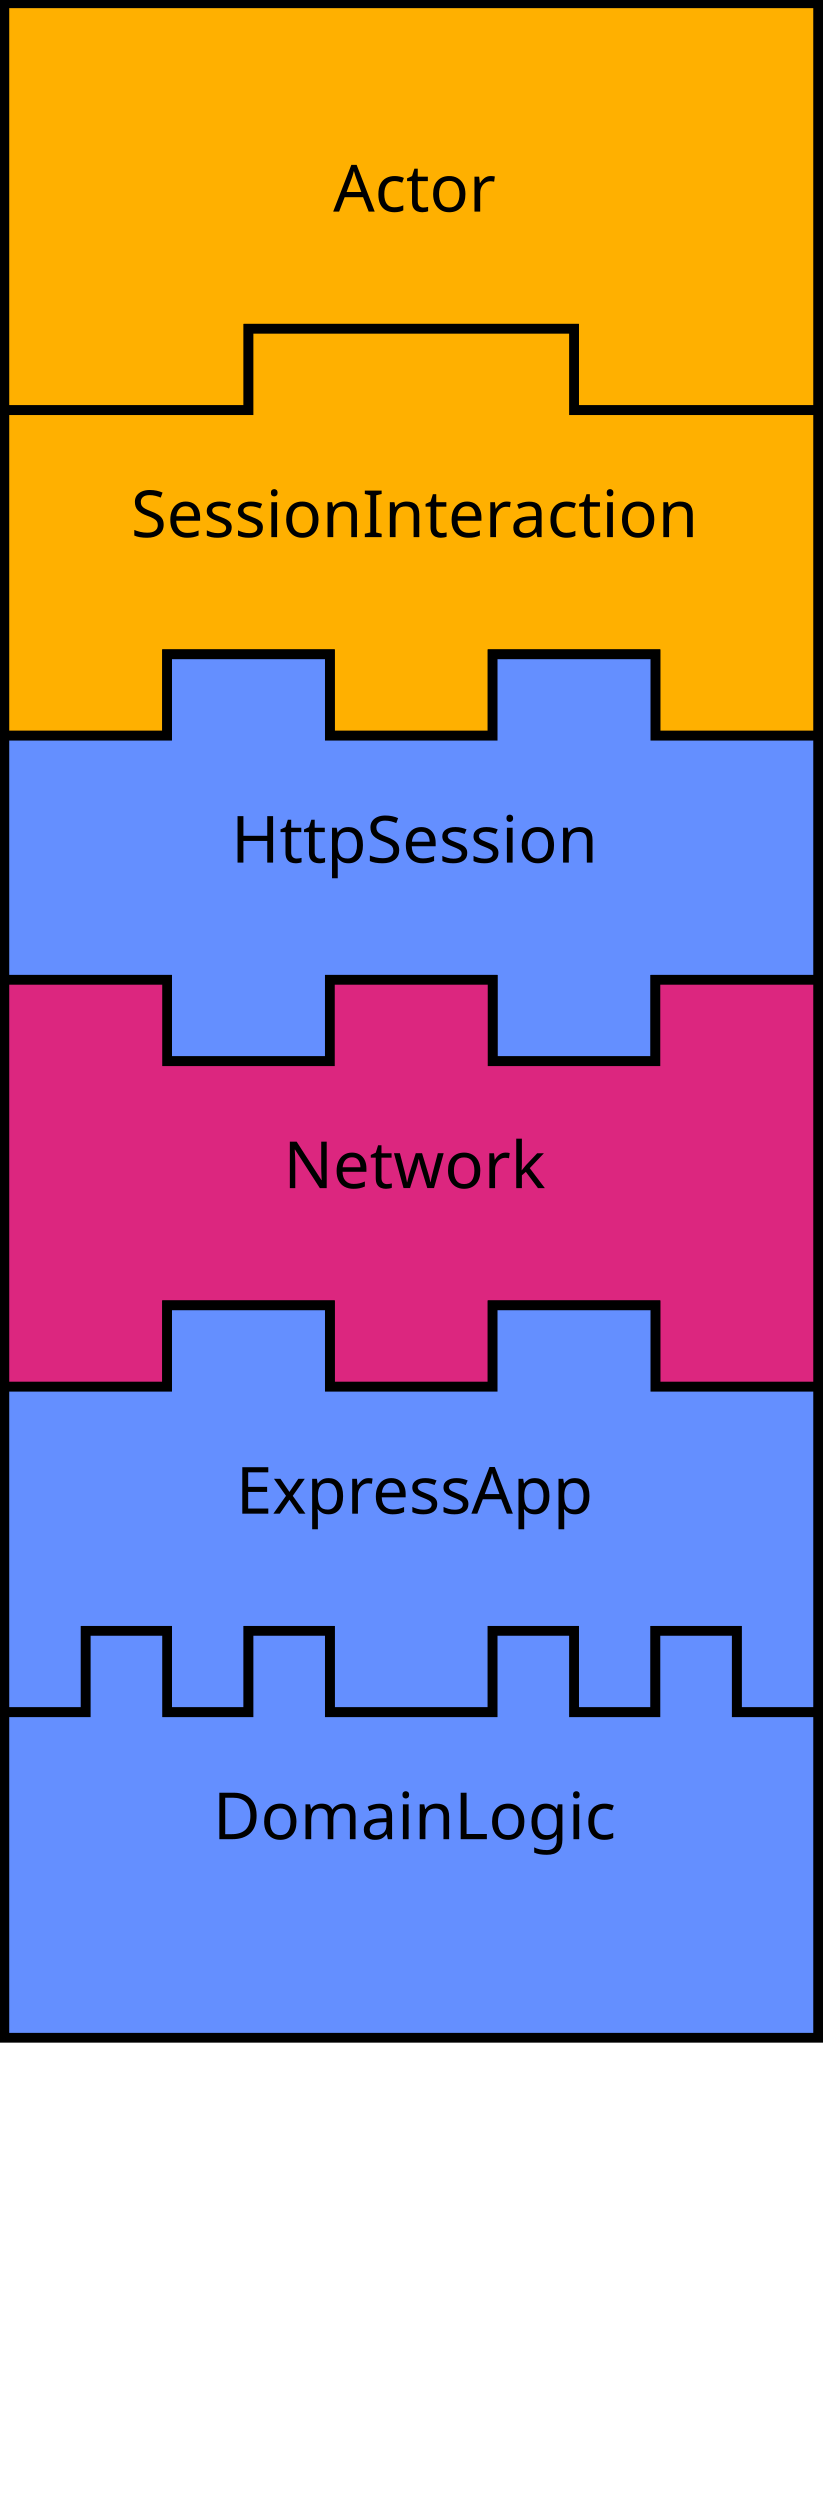
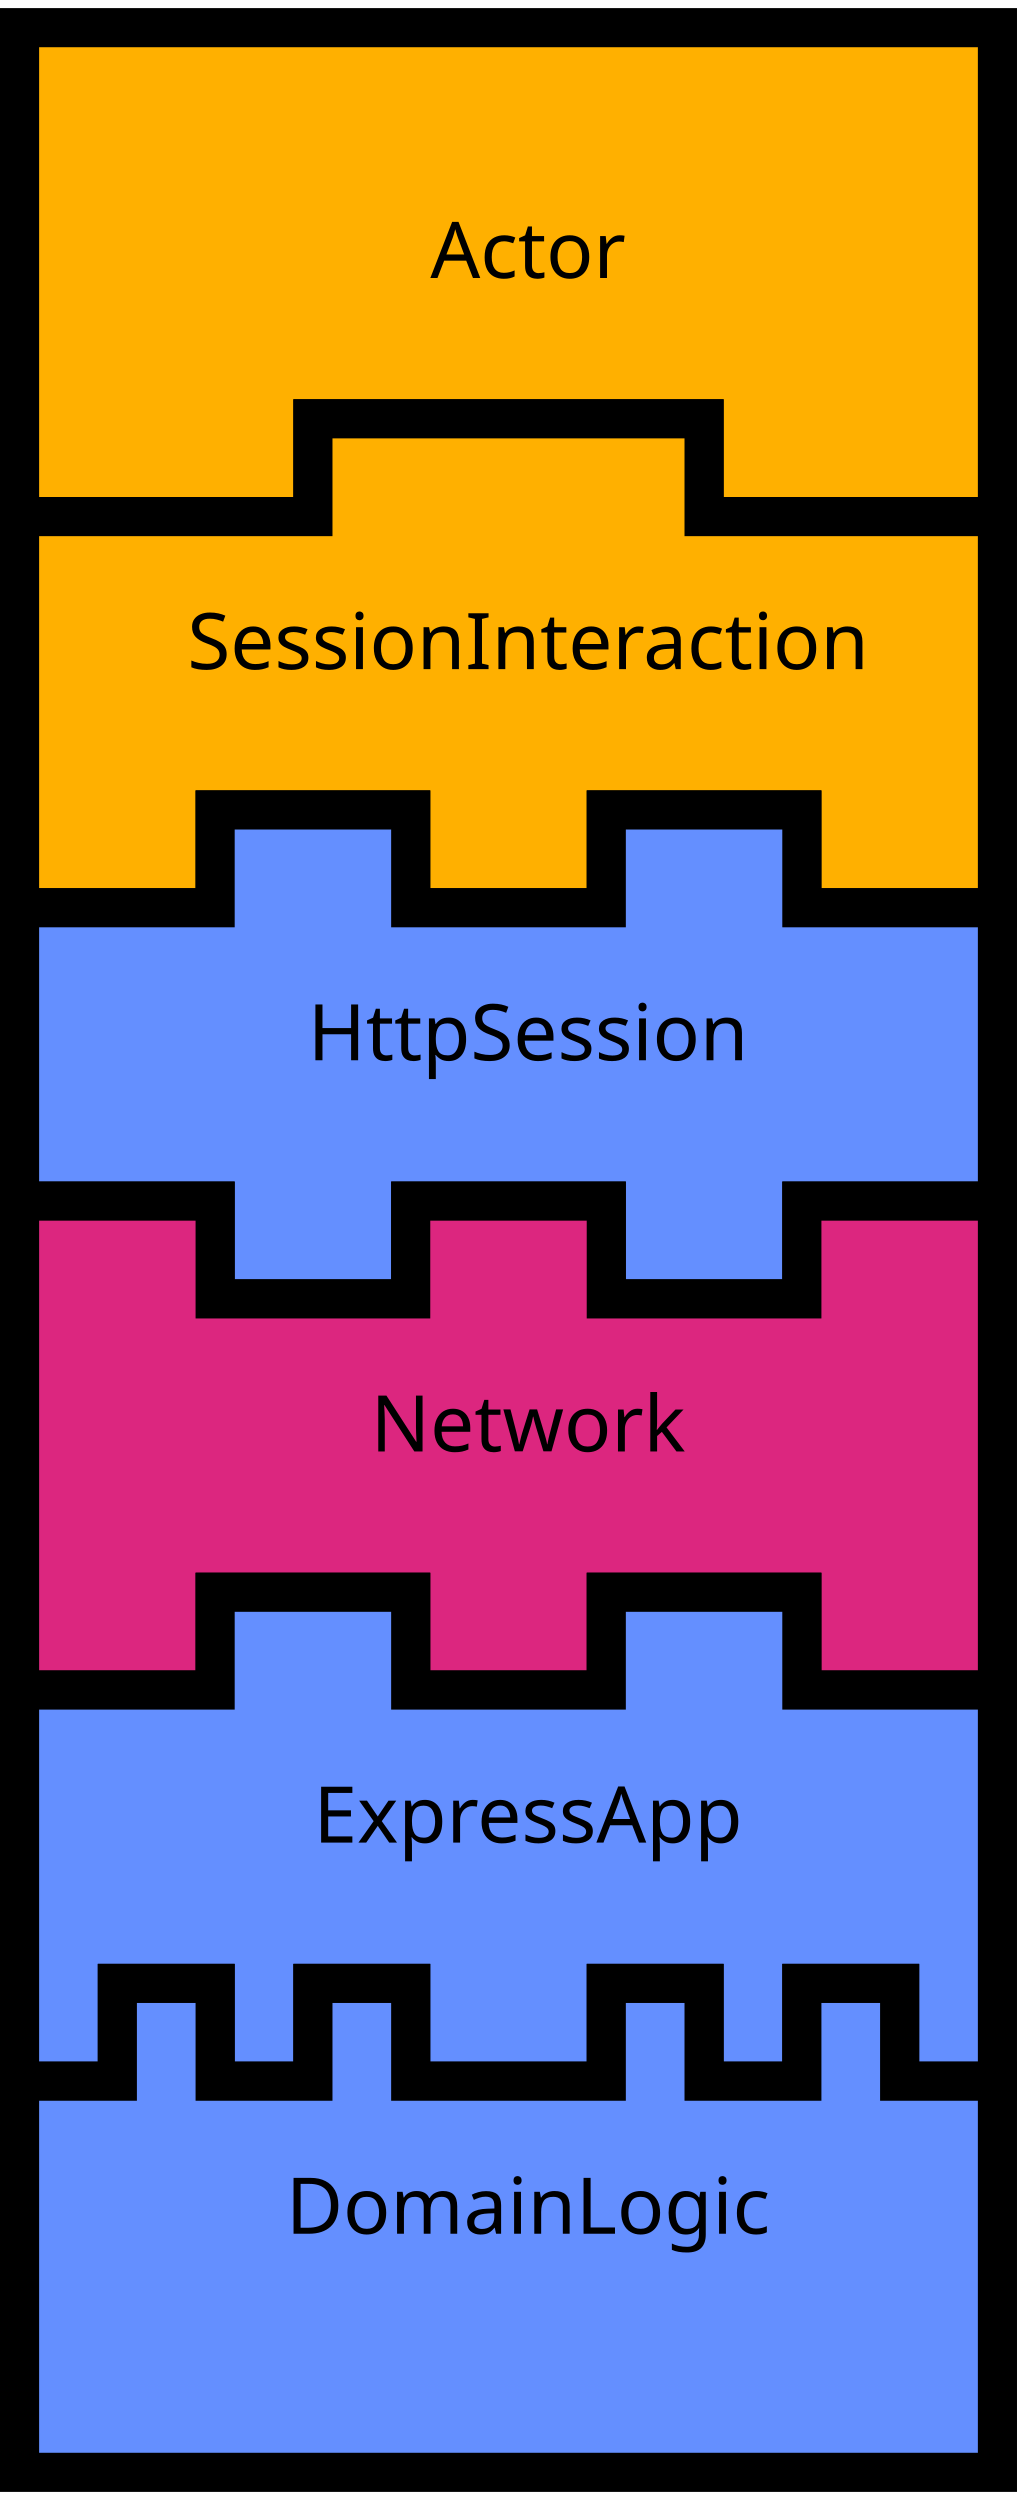
- <svg xmlns="http://www.w3.org/2000/svg" viewBox="-2 -2 504 1536" width="506" height="1538">
+ <svg xmlns="http://www.w3.org/2000/svg" viewBox="0 0 520 1278.284" width="520" height="1278.284">
  <defs>
    <style type="text/css">
text {
  font-size: 40px;
  font-family: sans-serif;
  fill: #000000;
}

path {
  stroke: #000000;
-   stroke-width: 6px;
+   /*
+   Do not specify stroke-width here.
+   It is specified in Assembly#toSvg because
+   the stroke width is needed to calculate the width
+   and height of the SVG
+   */
}

/*
IBM palette for colour-blind people
https://davidmathlogic.com/colorblind/#%23648FFF-%23785EF0-%23DC267F-%23FE6100-%23FFB000
*/

.test {
  fill: #FFB000;
}

.infrastructure {
  fill: #DC267F;
}

.production {
  fill: #648FFF;
}

    </style>
  </defs>
-   <g transform="translate(0, 0)" class="test">
-     <path stroke="#000000" stroke-width="4" d="M 0 0 l 50 0 l 50 0 l 50 0 l 50 0 l 50 0 l 50 0 l 50 0 l 50 0 l 50 0 l 50 0 l 0 50 l 0 150 l 0 50 l -50 0 l -50 0 l -50 0 l 0 -50 l -50 0 l -50 0 l -50 0 l -50 0 l 0 50 l -50 0 l -50 0 l -50 0 z" />
+   <g stroke-width="20" transform="translate(10, 14.14214)" class="test">
+     <path d="M 0 0 l 50 0 l 50 0 l 50 0 l 50 0 l 50 0 l 50 0 l 50 0 l 50 0 l 50 0 l 50 0 l 0 50 l 0 150 l 0 50 l -50 0 l -50 0 l -50 0 l 0 -50 l -50 0 l -50 0 l -50 0 l -50 0 l 0 50 l -50 0 l -50 0 l -50 0 z" />
    <text x="50%" y="128" alignment-baseline="middle" text-anchor="middle">Actor</text>
  </g>
-   <g transform="translate(0, 200)" class="test">
-     <path stroke="#000000" stroke-width="4" d="M 0 50 l 50 0 l 50 0 l 50 0 l 0 -50 l 50 0 l 50 0 l 50 0 l 50 0 l 0 50 l 50 0 l 50 0 l 50 0 l 0 150 l 0 50 l -50 0 l -50 0 l 0 -50 l -50 0 l -50 0 l 0 50 l -50 0 l -50 0 l 0 -50 l -50 0 l -50 0 l 0 50 l -50 0 l -50 0 z" />
+   <g stroke-width="20" transform="translate(10, 214.1421)" class="test">
+     <path d="M 0 50 l 50 0 l 50 0 l 50 0 l 0 -50 l 50 0 l 50 0 l 50 0 l 50 0 l 0 50 l 50 0 l 50 0 l 50 0 l 0 150 l 0 50 l -50 0 l -50 0 l 0 -50 l -50 0 l -50 0 l 0 50 l -50 0 l -50 0 l 0 -50 l -50 0 l -50 0 l 0 50 l -50 0 l -50 0 z" />
    <text x="50%" y="128" alignment-baseline="middle" text-anchor="middle">SessionInteraction</text>
  </g>
-   <g transform="translate(0, 400)" class="production">
-     <path stroke="#000000" stroke-width="4" d="M 0 50 l 50 0 l 50 0 l 0 -50 l 50 0 l 50 0 l 0 50 l 50 0 l 50 0 l 0 -50 l 50 0 l 50 0 l 0 50 l 50 0 l 50 0 l 0 150 l -50 0 l -50 0 l 0 50 l -50 0 l -50 0 l 0 -50 l -50 0 l -50 0 l 0 50 l -50 0 l -50 0 l 0 -50 l -50 0 l -50 0 z" />
+   <g stroke-width="20" transform="translate(10, 414.1421)" class="production">
+     <path d="M 0 50 l 50 0 l 50 0 l 0 -50 l 50 0 l 50 0 l 0 50 l 50 0 l 50 0 l 0 -50 l 50 0 l 50 0 l 0 50 l 50 0 l 50 0 l 0 150 l -50 0 l -50 0 l 0 50 l -50 0 l -50 0 l 0 -50 l -50 0 l -50 0 l 0 50 l -50 0 l -50 0 l 0 -50 l -50 0 l -50 0 z" />
    <text x="50%" y="128" alignment-baseline="middle" text-anchor="middle">HttpSession</text>
  </g>
-   <g transform="translate(0, 600)" class="infrastructure">
-     <path stroke="#000000" stroke-width="4" d="M 0 0 l 50 0 l 50 0 l 0 50 l 50 0 l 50 0 l 0 -50 l 50 0 l 50 0 l 0 50 l 50 0 l 50 0 l 0 -50 l 50 0 l 50 0 l 0 50 l 0 150 l 0 50 l -50 0 l -50 0 l 0 -50 l -50 0 l -50 0 l 0 50 l -50 0 l -50 0 l 0 -50 l -50 0 l -50 0 l 0 50 l -50 0 l -50 0 z" />
+   <g stroke-width="20" transform="translate(10, 614.1421)" class="infrastructure">
+     <path d="M 0 0 l 50 0 l 50 0 l 0 50 l 50 0 l 50 0 l 0 -50 l 50 0 l 50 0 l 0 50 l 50 0 l 50 0 l 0 -50 l 50 0 l 50 0 l 0 50 l 0 150 l 0 50 l -50 0 l -50 0 l 0 -50 l -50 0 l -50 0 l 0 50 l -50 0 l -50 0 l 0 -50 l -50 0 l -50 0 l 0 50 l -50 0 l -50 0 z" />
    <text x="50%" y="128" alignment-baseline="middle" text-anchor="middle">Network</text>
  </g>
-   <g transform="translate(0, 800)" class="production">
-     <path stroke="#000000" stroke-width="4" d="M 0 50 l 50 0 l 50 0 l 0 -50 l 50 0 l 50 0 l 0 50 l 50 0 l 50 0 l 0 -50 l 50 0 l 50 0 l 0 50 l 50 0 l 50 0 l 0 150 l 0 50 l -50 0 l 0 -50 l -50 0 l 0 50 l -50 0 l 0 -50 l -50 0 l 0 50 l -50 0 l -50 0 l 0 -50 l -50 0 l 0 50 l -50 0 l 0 -50 l -50 0 l 0 50 l -50 0 z" />
+   <g stroke-width="20" transform="translate(10, 814.1421)" class="production">
+     <path d="M 0 50 l 50 0 l 50 0 l 0 -50 l 50 0 l 50 0 l 0 50 l 50 0 l 50 0 l 0 -50 l 50 0 l 50 0 l 0 50 l 50 0 l 50 0 l 0 150 l 0 50 l -50 0 l 0 -50 l -50 0 l 0 50 l -50 0 l 0 -50 l -50 0 l 0 50 l -50 0 l -50 0 l 0 -50 l -50 0 l 0 50 l -50 0 l 0 -50 l -50 0 l 0 50 l -50 0 z" />
    <text x="50%" y="128" alignment-baseline="middle" text-anchor="middle">ExpressApp</text>
  </g>
-   <g transform="translate(0, 1000)" class="production">
-     <path stroke="#000000" stroke-width="4" d="M 0 50 l 50 0 l 0 -50 l 50 0 l 0 50 l 50 0 l 0 -50 l 50 0 l 0 50 l 50 0 l 50 0 l 0 -50 l 50 0 l 0 50 l 50 0 l 0 -50 l 50 0 l 0 50 l 50 0 l 0 150 l 0 50 l -50 0 l -50 0 l -50 0 l -50 0 l -50 0 l -50 0 l -50 0 l -50 0 l -50 0 l -50 0 z" />
+   <g stroke-width="20" transform="translate(10, 1014.142)" class="production">
+     <path d="M 0 50 l 50 0 l 0 -50 l 50 0 l 0 50 l 50 0 l 0 -50 l 50 0 l 0 50 l 50 0 l 50 0 l 0 -50 l 50 0 l 0 50 l 50 0 l 0 -50 l 50 0 l 0 50 l 50 0 l 0 150 l 0 50 l -50 0 l -50 0 l -50 0 l -50 0 l -50 0 l -50 0 l -50 0 l -50 0 l -50 0 l -50 0 z" />
    <text x="50%" y="128" alignment-baseline="middle" text-anchor="middle">DomainLogic</text>
  </g>
</svg>
